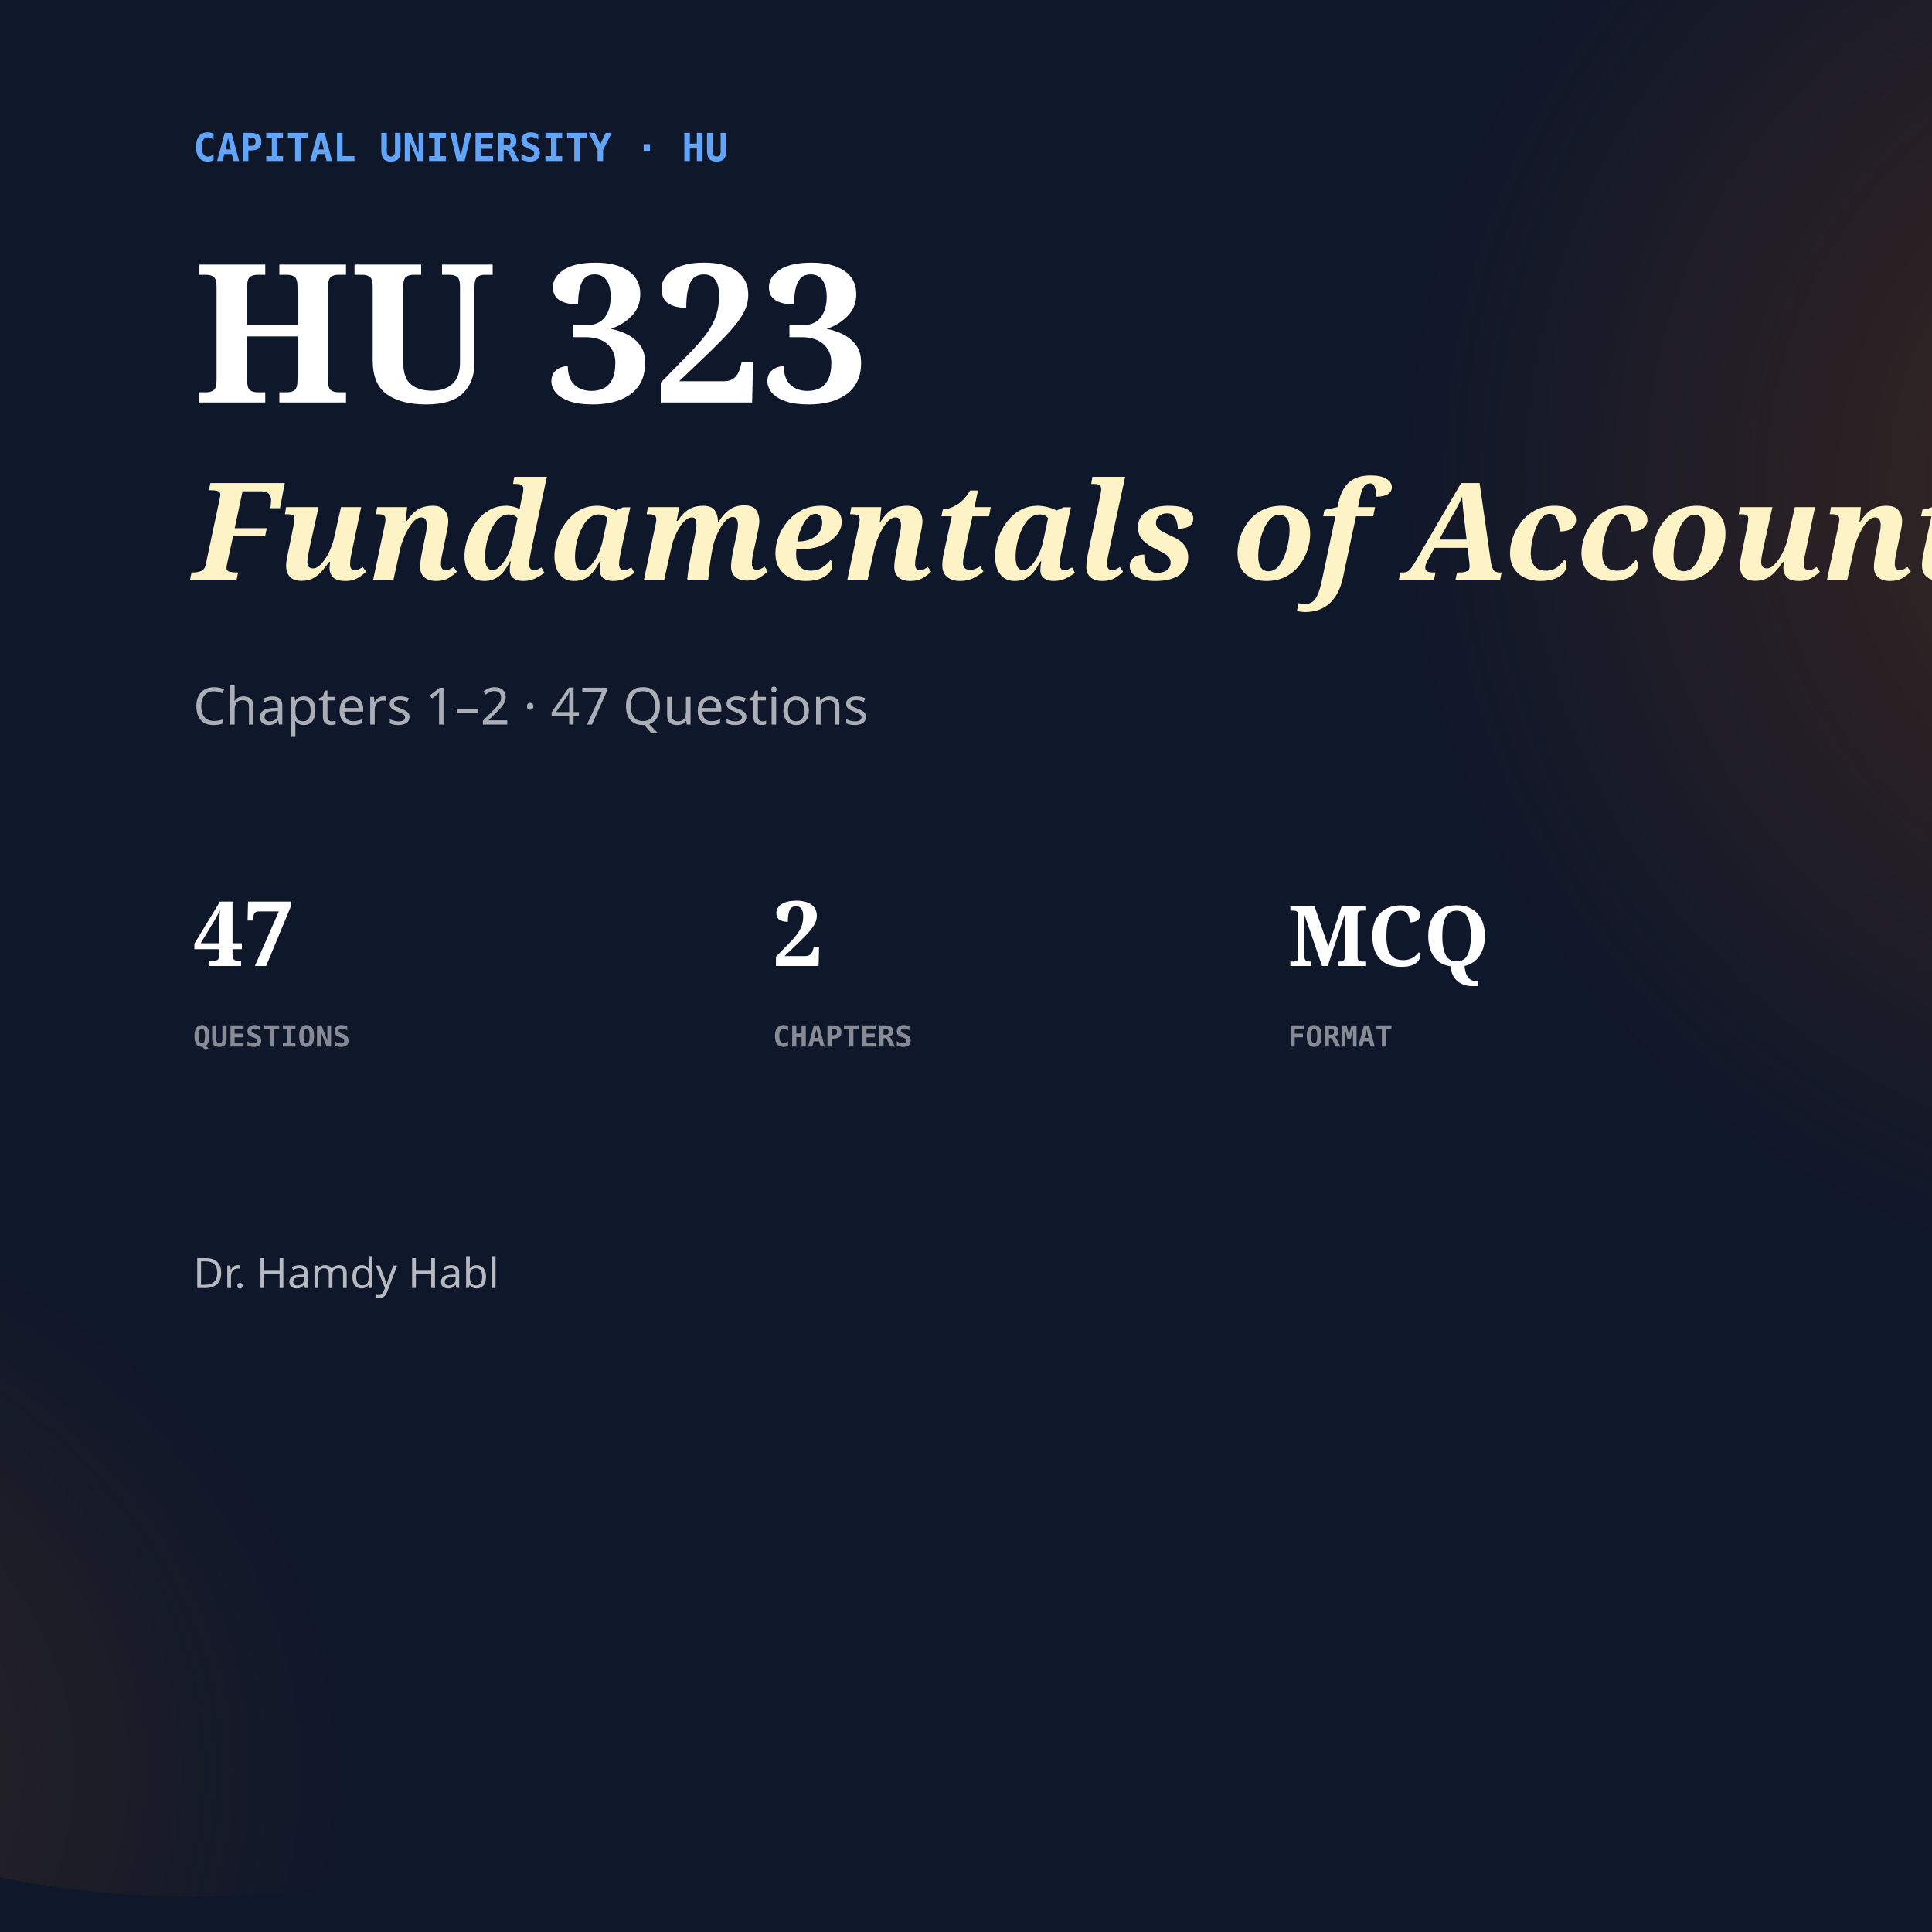
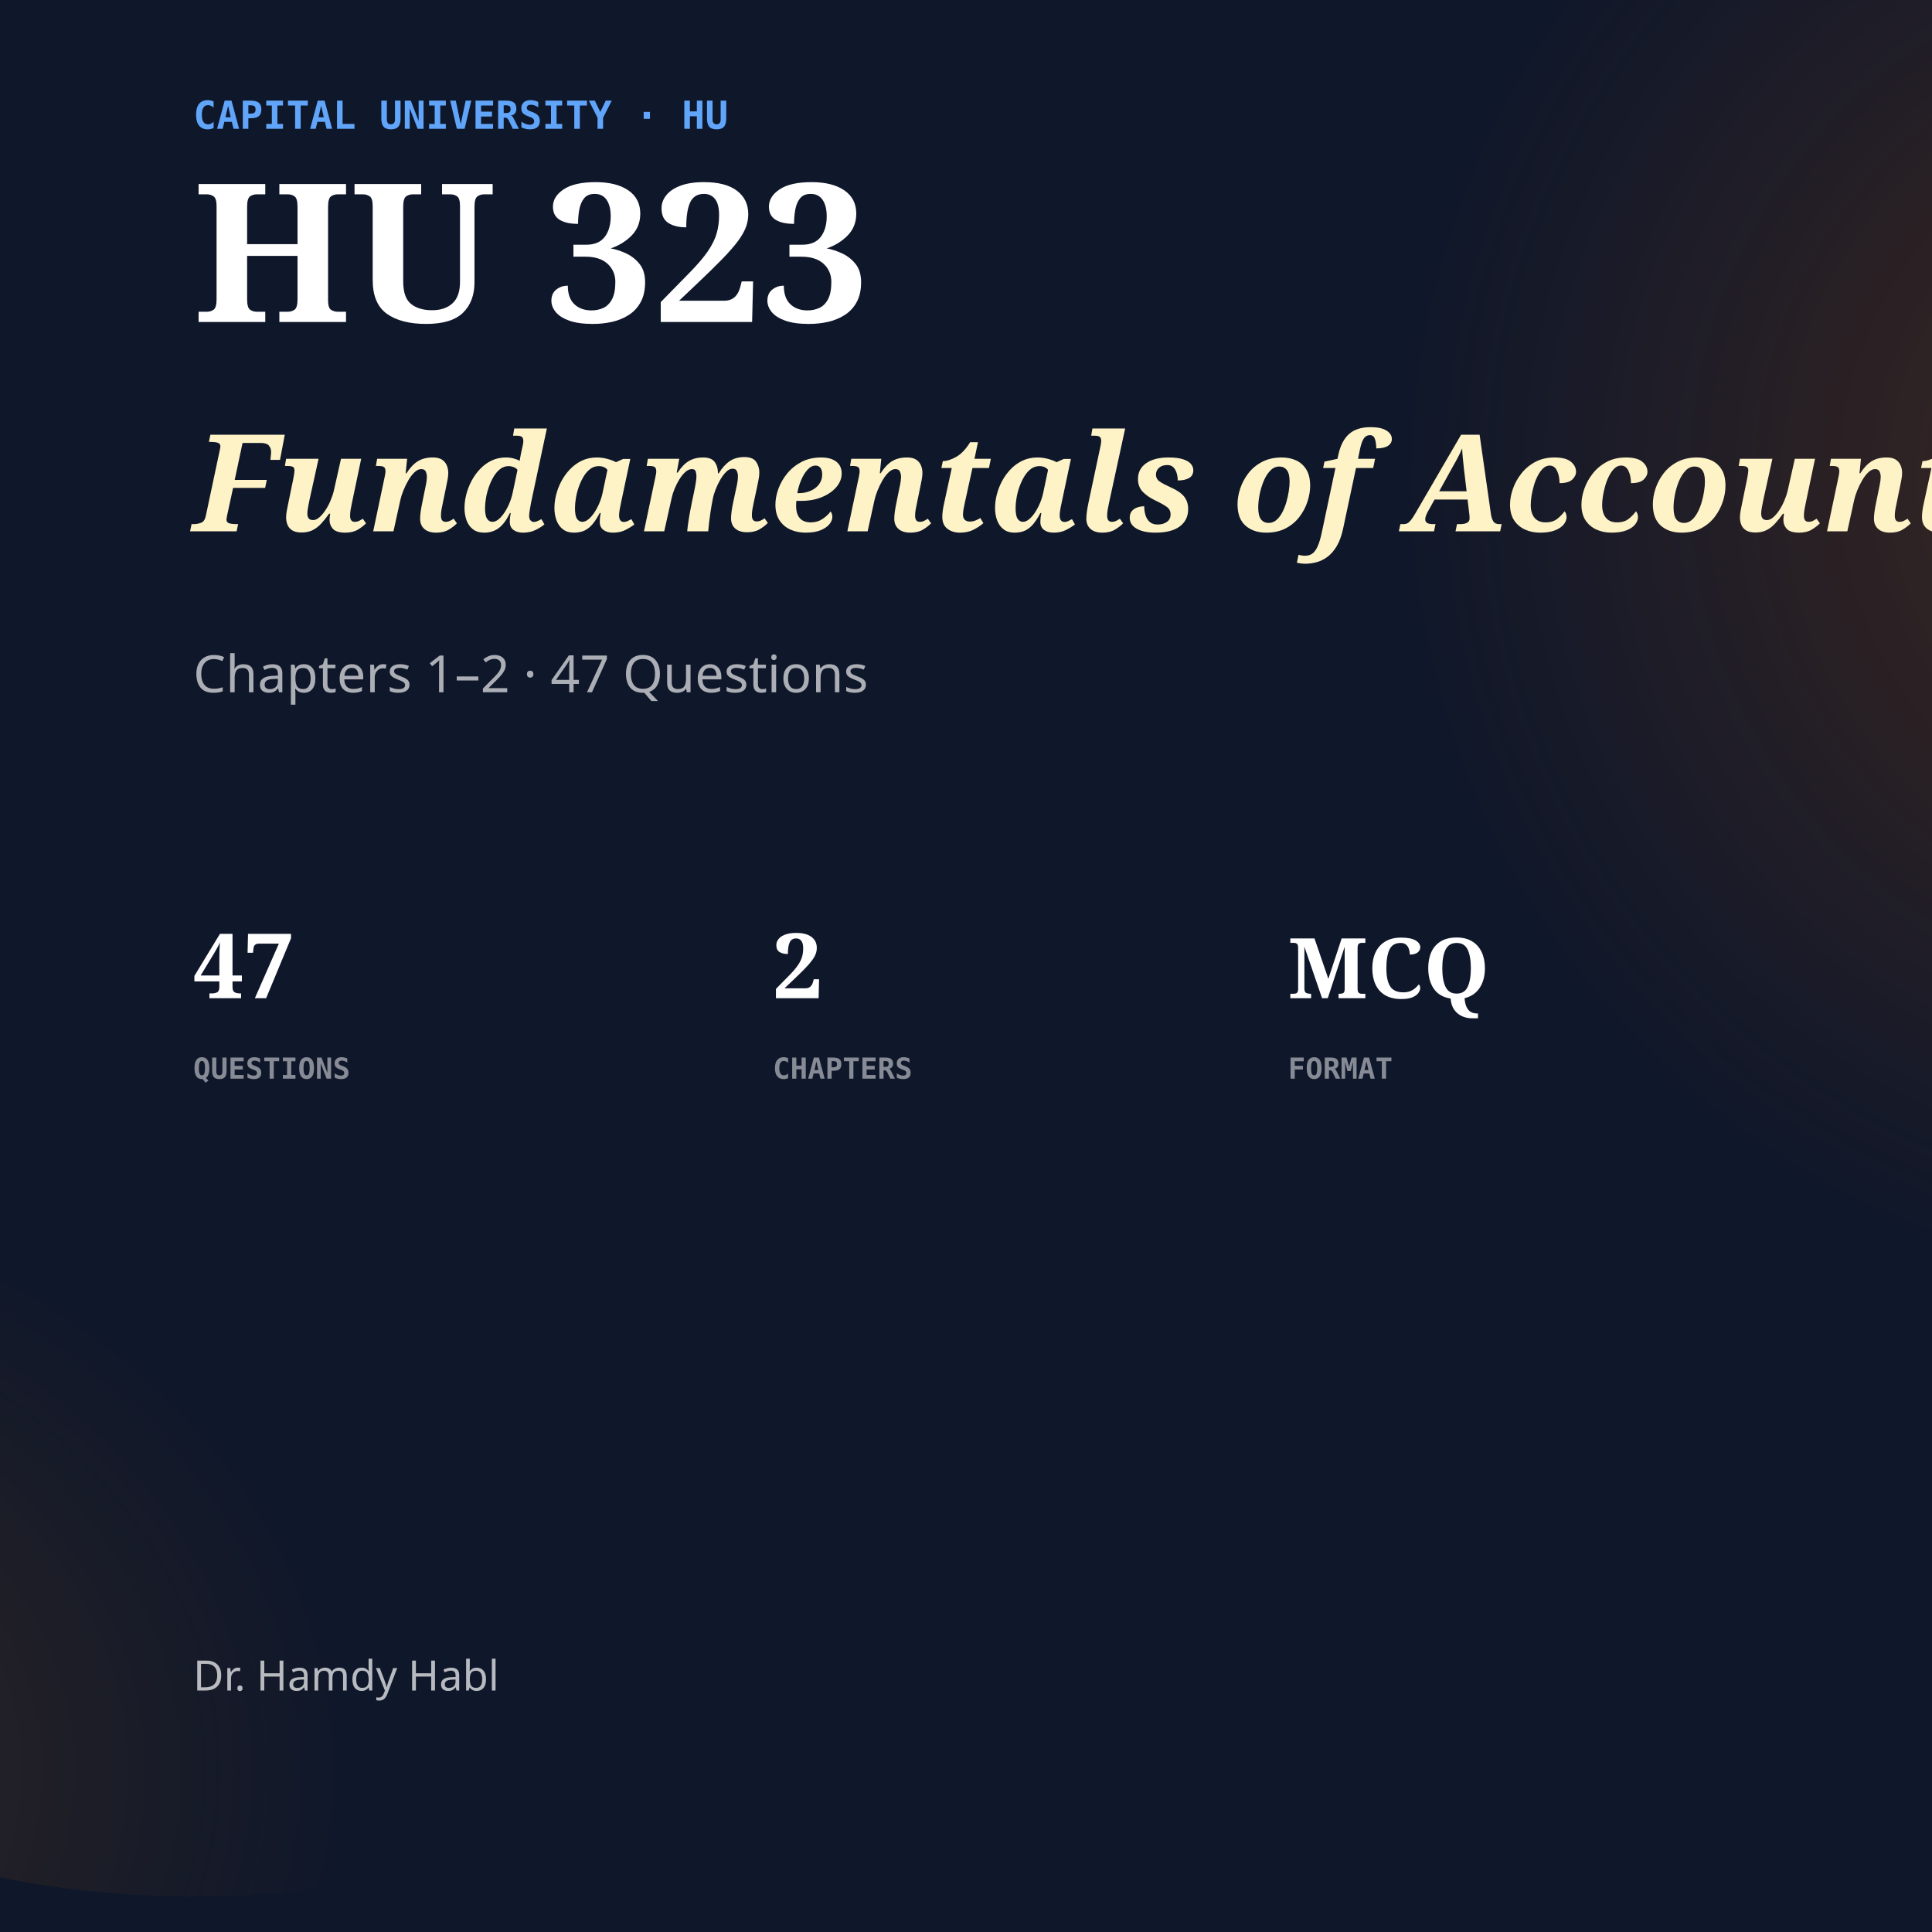
<svg xmlns="http://www.w3.org/2000/svg" width="1200" height="1200">
  <defs>
    <radialGradient id="rad1" cx="85%" cy="40%">
      <stop offset="0%" style="stop-color:rgba(180,83,9,0.3);stop-opacity:1" />
      <stop offset="100%" style="stop-color:rgba(180,83,9,0);stop-opacity:1" />
    </radialGradient>
    <radialGradient id="rad2" cx="10%" cy="90%">
      <stop offset="0%" style="stop-color:rgba(217,119,6,0.2);stop-opacity:1" />
      <stop offset="100%" style="stop-color:rgba(217,119,6,0);stop-opacity:1" />
    </radialGradient>
  </defs>
  <rect width="1200" height="1200" fill="#0f172a" />
  <ellipse cx="1020" cy="400" rx="510" ry="504" fill="url(#rad1)" />
  <ellipse cx="120" cy="800" rx="480" ry="378" fill="url(#rad2)" />
-   <text x="120" y="100" font-family="monospace" font-size="24" font-weight="bold" fill="#60a5fa">CAPITAL UNIVERSITY · HU</text>
-   <text x="120" y="250" font-family="serif" font-size="120" font-weight="bold" fill="white">HU 323</text>
-   <text x="120" y="360" font-family="serif" font-size="84" font-weight="bold" fill="#fef3c7" font-style="italic">Fundamentals of Accounting</text>
-   <text x="120" y="450" font-family="sans-serif" font-size="32" fill="rgba(255,255,255,0.65)">Chapters 1–2 · 47 Questions</text>
+   <text x="120" y="80" font-family="monospace" font-size="24" font-weight="bold" fill="#60a5fa">CAPITAL UNIVERSITY · HU</text>
+   <text x="120" y="200" font-family="serif" font-size="120" font-weight="bold" fill="white">HU 323</text>
+   <text x="120" y="330" font-family="serif" font-size="84" font-weight="bold" fill="#fef3c7" font-style="italic">Fundamentals of Accounting</text>
+   <text x="120" y="430" font-family="sans-serif" font-size="32" fill="rgba(255,255,255,0.65)">Chapters 1–2 · 47 Questions</text>
  <g>
-     <text x="120" y="600" font-family="serif" font-size="56" font-weight="bold" fill="white">47</text>
-     <text x="120" y="650" font-family="monospace" font-size="18" fill="rgba(255,255,255,0.5)" font-weight="bold">QUESTIONS</text>
-     <text x="480" y="600" font-family="serif" font-size="56" font-weight="bold" fill="white">2</text>
-     <text x="480" y="650" font-family="monospace" font-size="18" fill="rgba(255,255,255,0.5)" font-weight="bold">CHAPTERS</text>
-     <text x="800" y="600" font-family="serif" font-size="52" font-weight="bold" fill="white">MCQ</text>
-     <text x="800" y="650" font-family="monospace" font-size="18" fill="rgba(255,255,255,0.5)" font-weight="bold">FORMAT</text>
+     <text x="120" y="620" font-family="serif" font-size="56" font-weight="bold" fill="white">47</text>
+     <text x="120" y="670" font-family="monospace" font-size="18" fill="rgba(255,255,255,0.5)" font-weight="bold">QUESTIONS</text>
+     <text x="480" y="620" font-family="serif" font-size="56" font-weight="bold" fill="white">2</text>
+     <text x="480" y="670" font-family="monospace" font-size="18" fill="rgba(255,255,255,0.5)" font-weight="bold">CHAPTERS</text>
+     <text x="800" y="620" font-family="serif" font-size="52" font-weight="bold" fill="white">MCQ</text>
+     <text x="800" y="670" font-family="monospace" font-size="18" fill="rgba(255,255,255,0.5)" font-weight="bold">FORMAT</text>
  </g>
-   <text x="120" y="800" font-family="sans-serif" font-size="26" fill="rgba(255,255,255,0.7)">Dr. Hamdy Habl</text>
+   <text x="120" y="1050" font-family="sans-serif" font-size="26" fill="rgba(255,255,255,0.7)">Dr. Hamdy Habl</text>
</svg>
